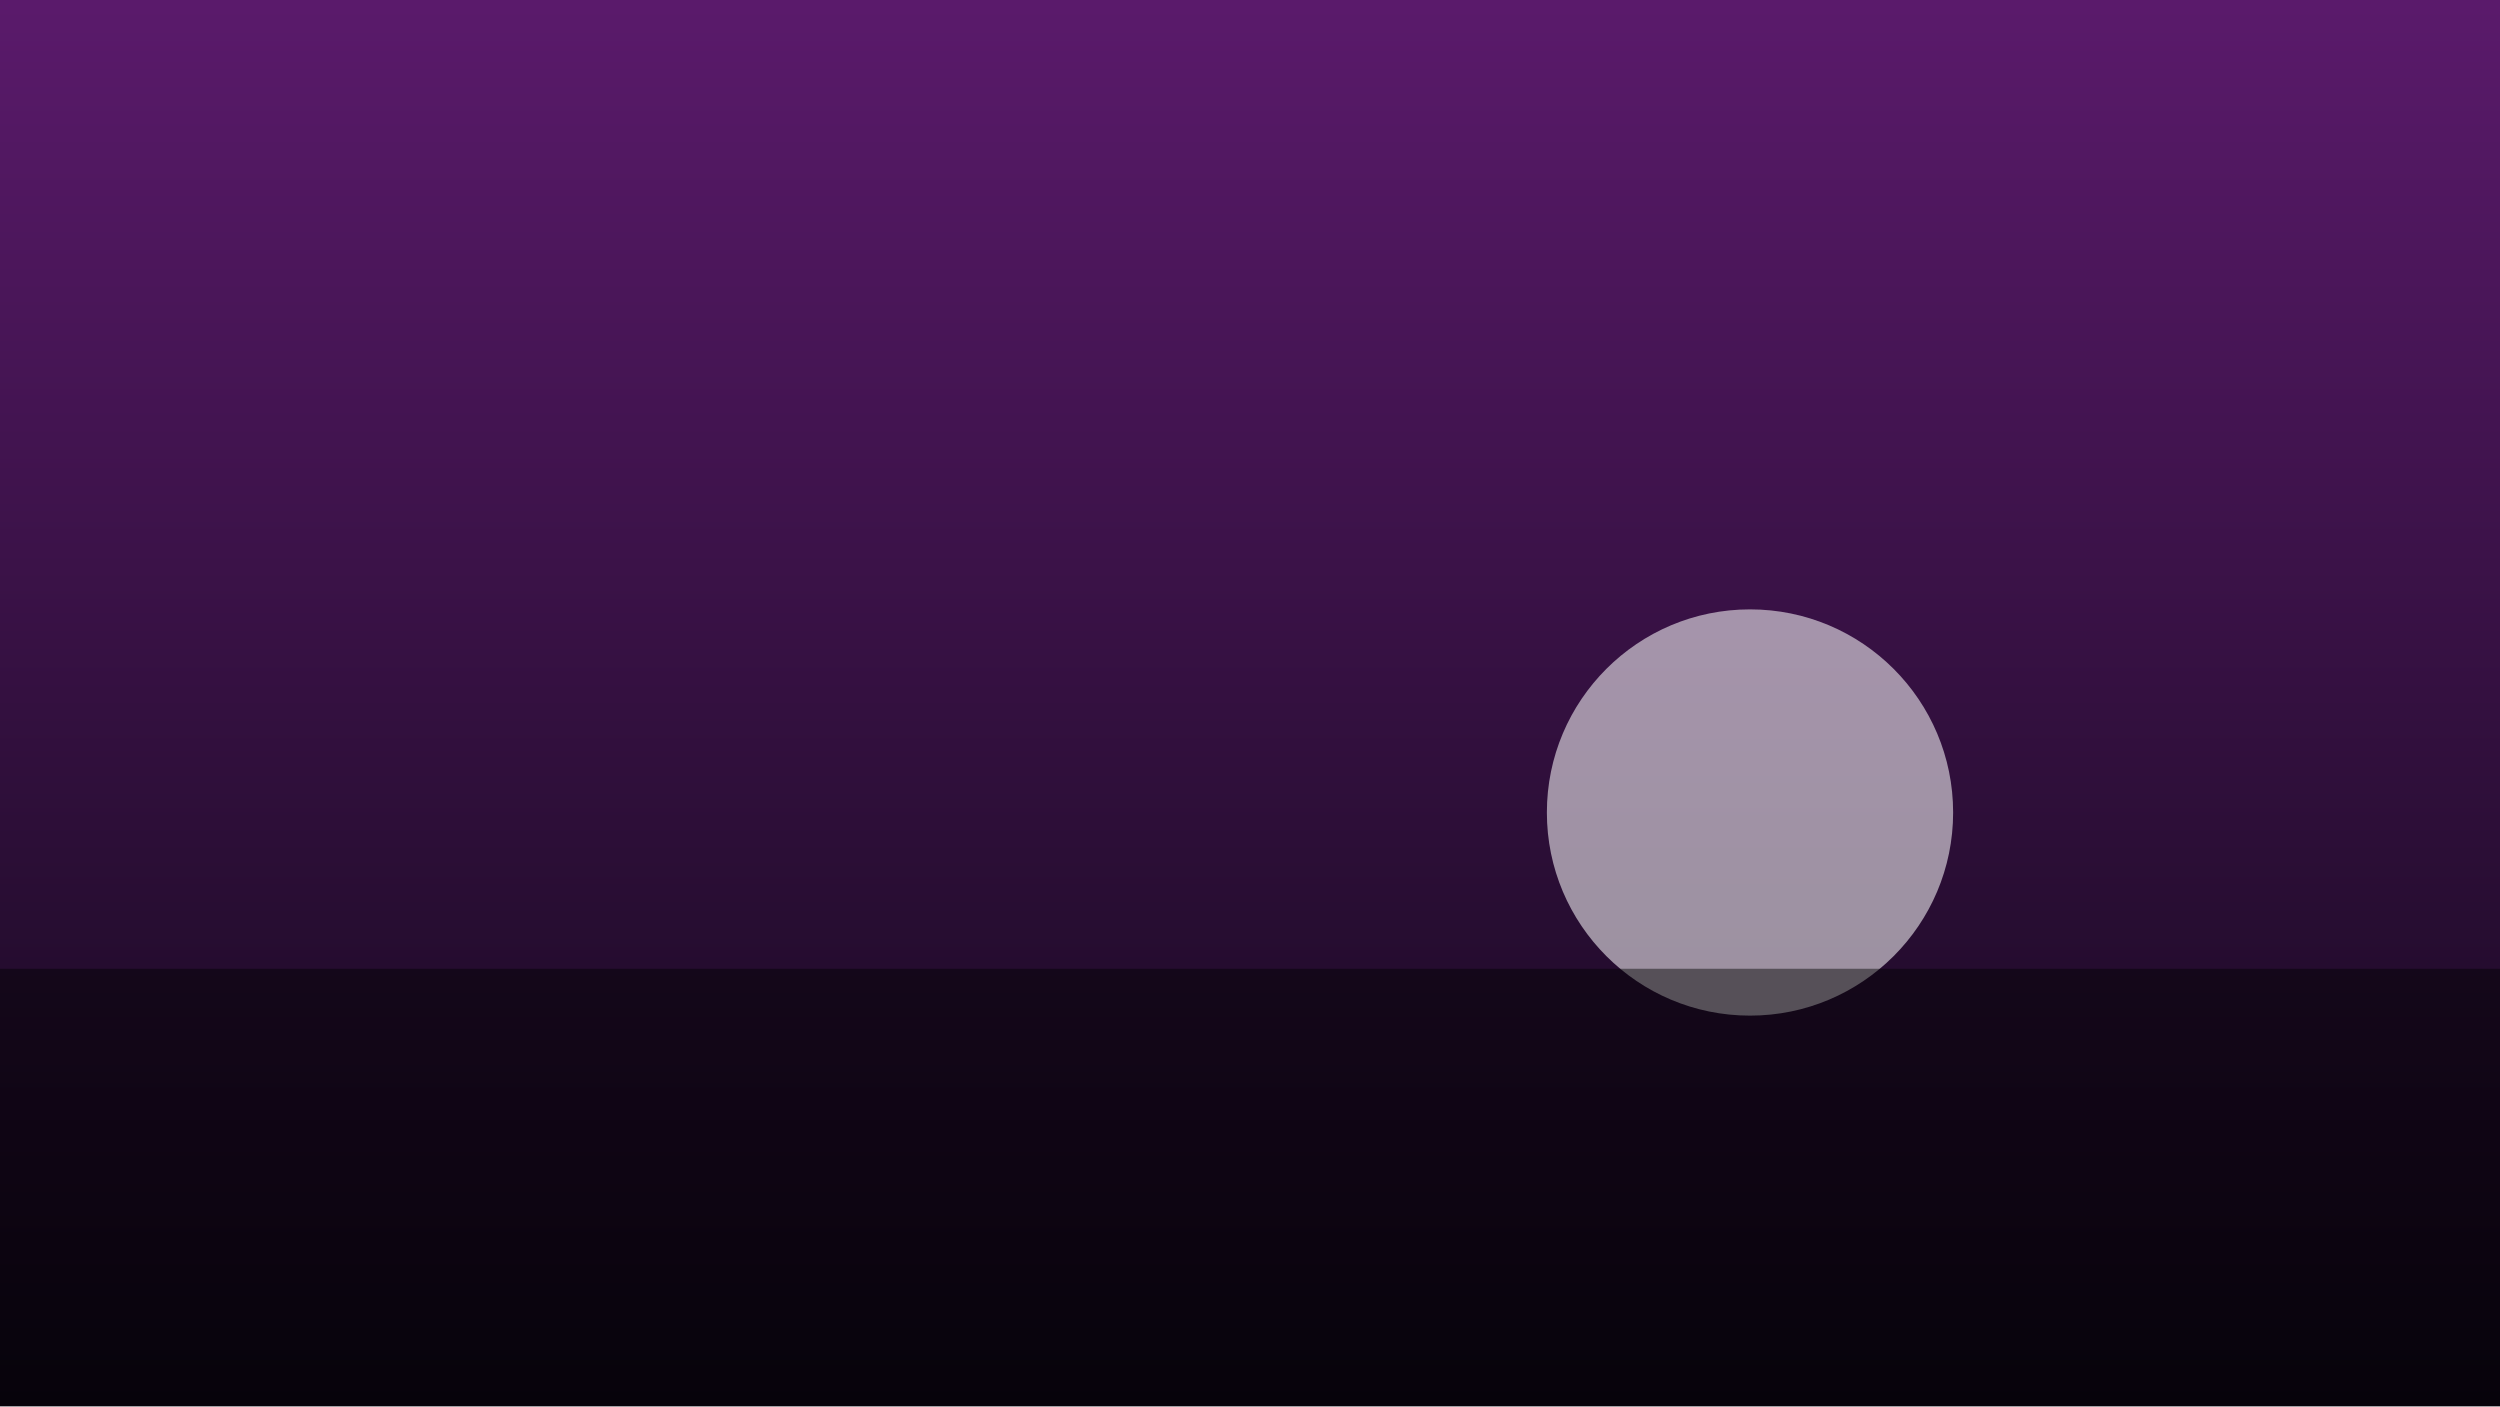
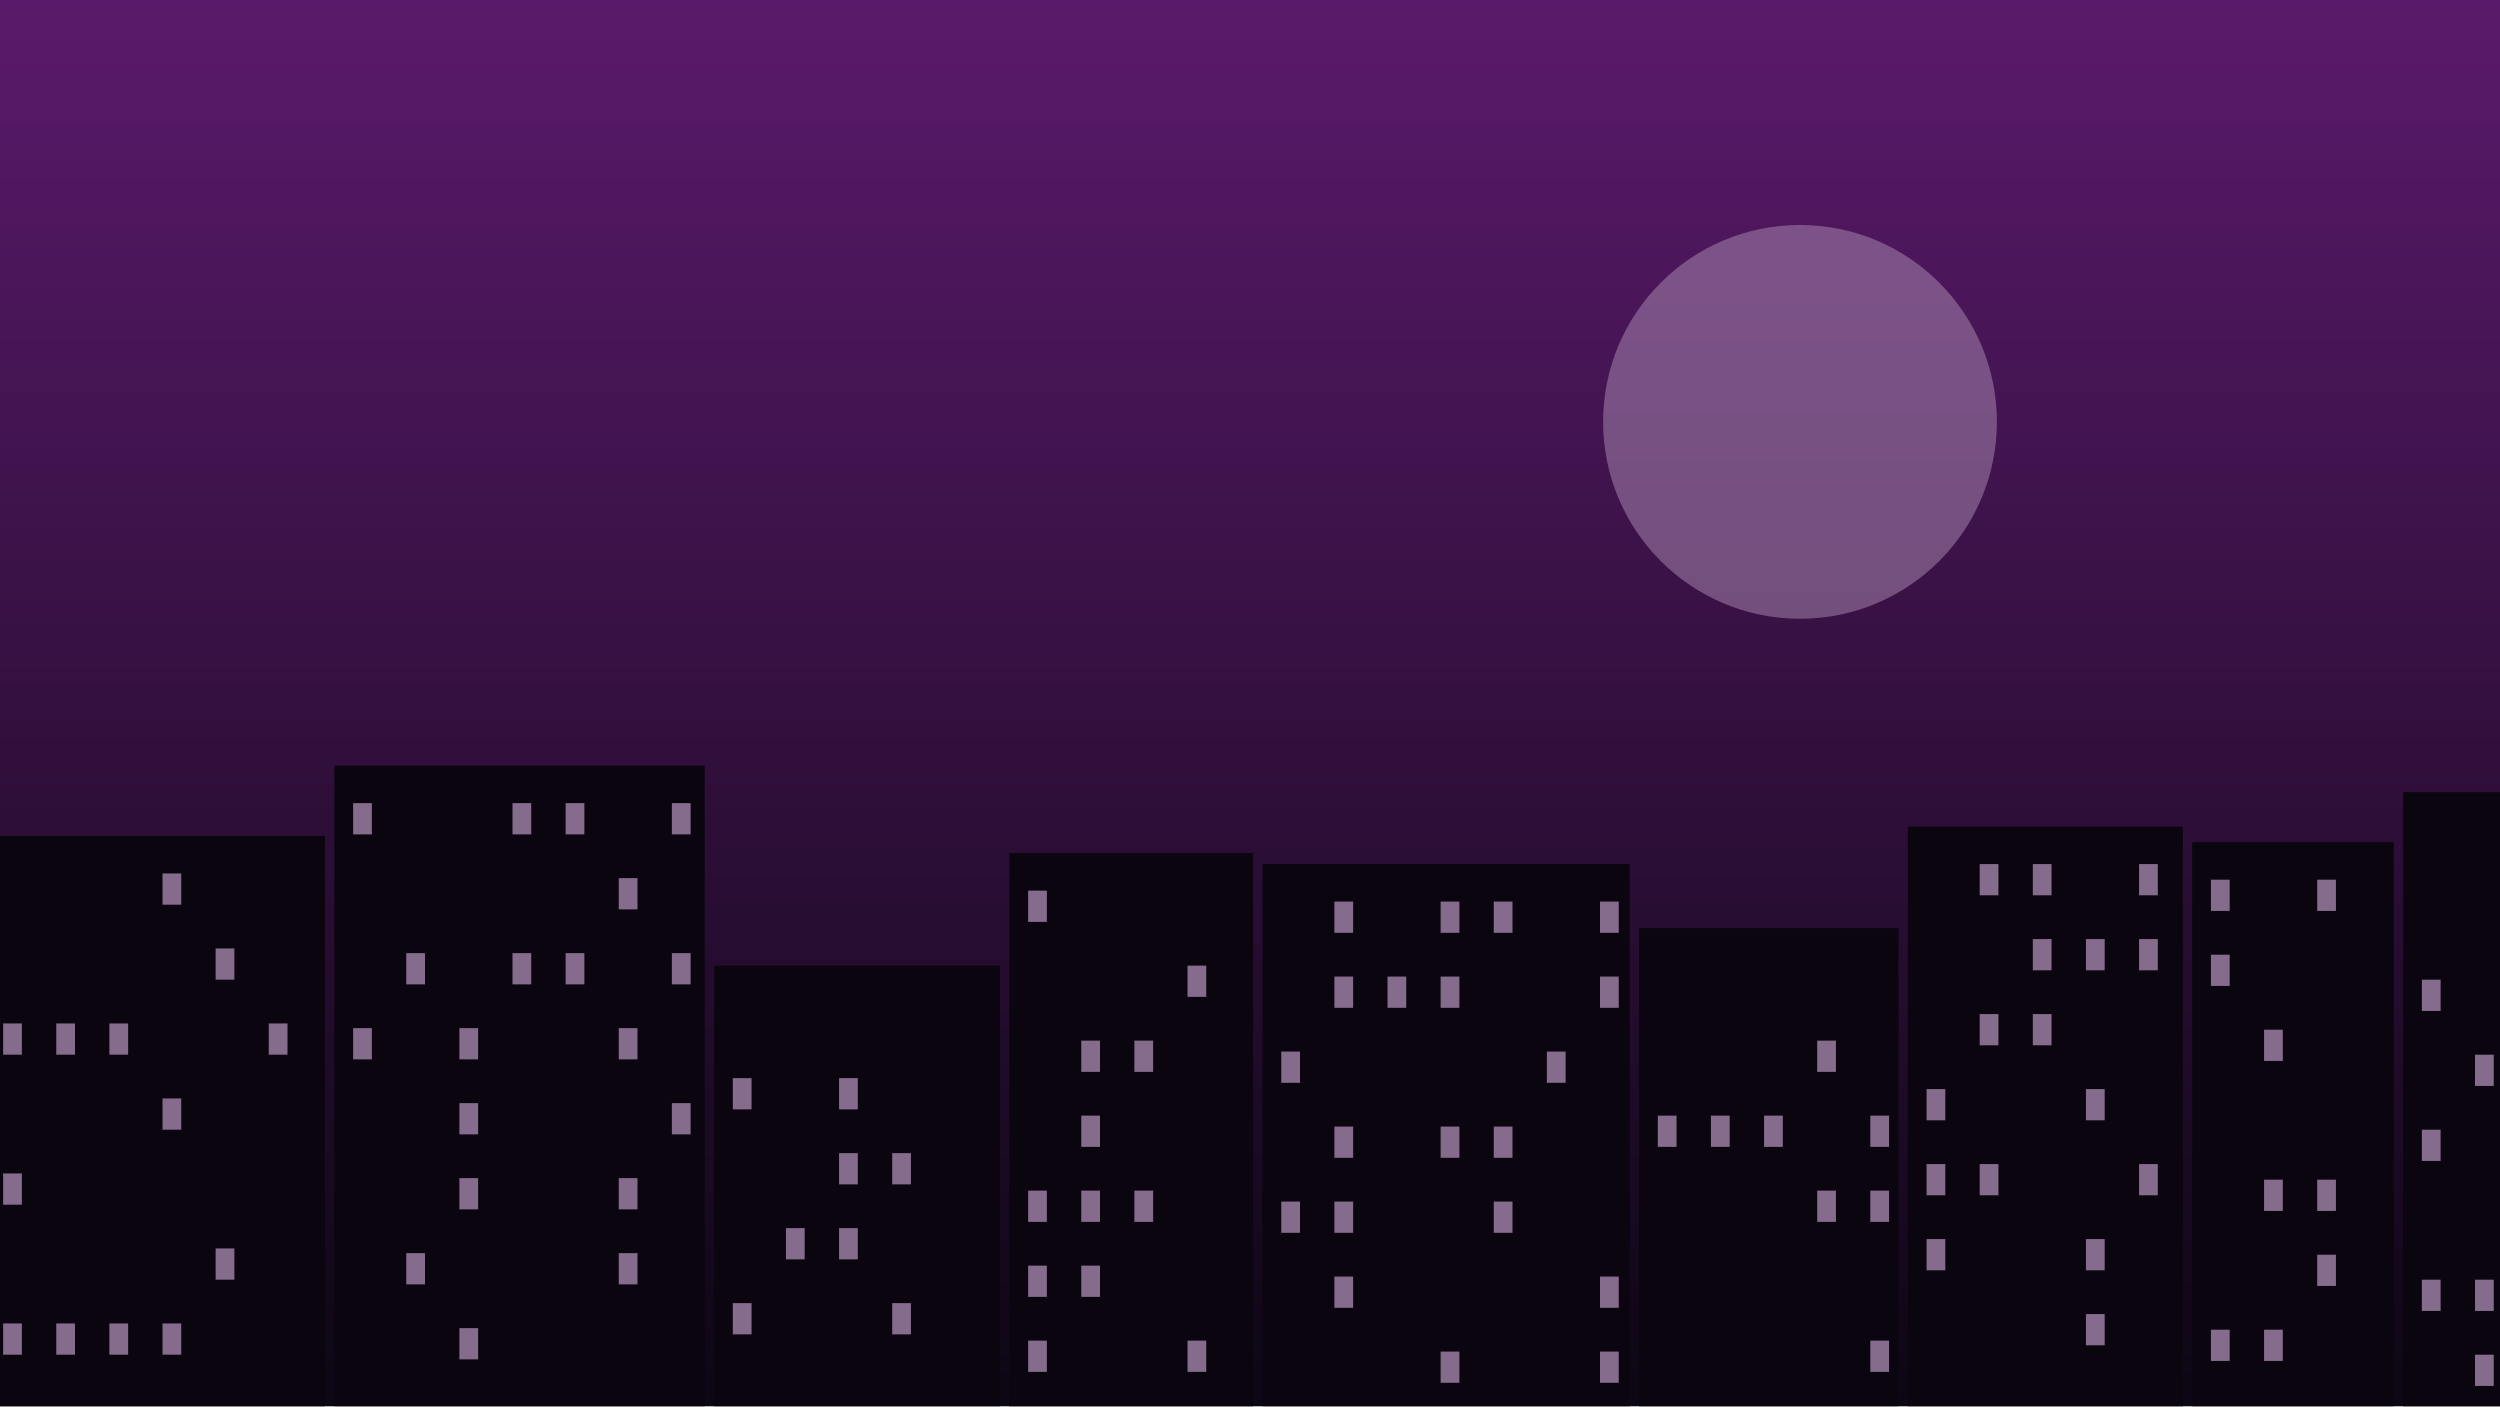
<svg xmlns="http://www.w3.org/2000/svg" viewBox="0 0 1600 900">
  <defs>
    <linearGradient id="g" x1="0" y1="0" x2="0" y2="1">
      <stop stop-color="#5a1a6b" />
      <stop offset="1" stop-color="#0d0614" />
    </linearGradient>
+     <linearGradient id="s" x1="0" y1="0" x2="0" y2="1">
+       <stop offset=".45" stop-color="#000" stop-opacity="0" />
+       <stop offset="1" stop-color="#000" stop-opacity=".8" />
+     </linearGradient>
  </defs>
  <rect width="1600" height="900" fill="url(#g)" />
-   <circle cx="1120" cy="520" r="130" fill="#fff" opacity=".55" />
-   <rect y="620" width="1600" height="280" fill="#000" opacity=".45" />
+   <circle cx="1152" cy="270" r="126" fill="#ad8db5" opacity=".5" />
+   <rect x="-10" y="535" width="218" height="365" fill="#0a050f" />
+   <rect x="104" y="559" width="12" height="20" fill="#ad8db5" opacity=".75" />
+   <rect x="138" y="607" width="12" height="20" fill="#ad8db5" opacity=".75" />
+   <rect x="2" y="655" width="12" height="20" fill="#ad8db5" opacity=".75" />
+   <rect x="36" y="655" width="12" height="20" fill="#ad8db5" opacity=".75" />
+   <rect x="70" y="655" width="12" height="20" fill="#ad8db5" opacity=".75" />
+   <rect x="172" y="655" width="12" height="20" fill="#ad8db5" opacity=".75" />
+   <rect x="104" y="703" width="12" height="20" fill="#ad8db5" opacity=".75" />
+   <rect x="2" y="751" width="12" height="20" fill="#ad8db5" opacity=".75" />
+   <rect x="138" y="799" width="12" height="20" fill="#ad8db5" opacity=".75" />
+   <rect x="2" y="847" width="12" height="20" fill="#ad8db5" opacity=".75" />
+   <rect x="36" y="847" width="12" height="20" fill="#ad8db5" opacity=".75" />
+   <rect x="70" y="847" width="12" height="20" fill="#ad8db5" opacity=".75" />
+   <rect x="104" y="847" width="12" height="20" fill="#ad8db5" opacity=".75" />
+   <rect x="214" y="490" width="237" height="410" fill="#0a050f" />
+   <rect x="226" y="514" width="12" height="20" fill="#ad8db5" opacity=".75" />
+   <rect x="328" y="514" width="12" height="20" fill="#ad8db5" opacity=".75" />
+   <rect x="362" y="514" width="12" height="20" fill="#ad8db5" opacity=".75" />
+   <rect x="430" y="514" width="12" height="20" fill="#ad8db5" opacity=".75" />
+   <rect x="396" y="562" width="12" height="20" fill="#ad8db5" opacity=".75" />
+   <rect x="260" y="610" width="12" height="20" fill="#ad8db5" opacity=".75" />
+   <rect x="328" y="610" width="12" height="20" fill="#ad8db5" opacity=".75" />
+   <rect x="362" y="610" width="12" height="20" fill="#ad8db5" opacity=".75" />
+   <rect x="430" y="610" width="12" height="20" fill="#ad8db5" opacity=".75" />
+   <rect x="226" y="658" width="12" height="20" fill="#ad8db5" opacity=".75" />
+   <rect x="294" y="658" width="12" height="20" fill="#ad8db5" opacity=".75" />
+   <rect x="396" y="658" width="12" height="20" fill="#ad8db5" opacity=".75" />
+   <rect x="294" y="706" width="12" height="20" fill="#ad8db5" opacity=".75" />
+   <rect x="430" y="706" width="12" height="20" fill="#ad8db5" opacity=".75" />
+   <rect x="294" y="754" width="12" height="20" fill="#ad8db5" opacity=".75" />
+   <rect x="396" y="754" width="12" height="20" fill="#ad8db5" opacity=".75" />
+   <rect x="260" y="802" width="12" height="20" fill="#ad8db5" opacity=".75" />
+   <rect x="396" y="802" width="12" height="20" fill="#ad8db5" opacity=".75" />
+   <rect x="294" y="850" width="12" height="20" fill="#ad8db5" opacity=".75" />
+   <rect x="457" y="618" width="183" height="282" fill="#0a050f" />
+   <rect x="469" y="690" width="12" height="20" fill="#ad8db5" opacity=".75" />
+   <rect x="537" y="690" width="12" height="20" fill="#ad8db5" opacity=".75" />
+   <rect x="537" y="738" width="12" height="20" fill="#ad8db5" opacity=".75" />
+   <rect x="571" y="738" width="12" height="20" fill="#ad8db5" opacity=".75" />
+   <rect x="503" y="786" width="12" height="20" fill="#ad8db5" opacity=".75" />
+   <rect x="537" y="786" width="12" height="20" fill="#ad8db5" opacity=".75" />
+   <rect x="469" y="834" width="12" height="20" fill="#ad8db5" opacity=".75" />
+   <rect x="571" y="834" width="12" height="20" fill="#ad8db5" opacity=".75" />
+   <rect x="646" y="546" width="156" height="354" fill="#0a050f" />
+   <rect x="658" y="570" width="12" height="20" fill="#ad8db5" opacity=".75" />
+   <rect x="760" y="618" width="12" height="20" fill="#ad8db5" opacity=".75" />
+   <rect x="692" y="666" width="12" height="20" fill="#ad8db5" opacity=".75" />
+   <rect x="726" y="666" width="12" height="20" fill="#ad8db5" opacity=".75" />
+   <rect x="692" y="714" width="12" height="20" fill="#ad8db5" opacity=".75" />
+   <rect x="658" y="762" width="12" height="20" fill="#ad8db5" opacity=".75" />
+   <rect x="692" y="762" width="12" height="20" fill="#ad8db5" opacity=".75" />
+   <rect x="726" y="762" width="12" height="20" fill="#ad8db5" opacity=".75" />
+   <rect x="658" y="810" width="12" height="20" fill="#ad8db5" opacity=".75" />
+   <rect x="692" y="810" width="12" height="20" fill="#ad8db5" opacity=".75" />
+   <rect x="658" y="858" width="12" height="20" fill="#ad8db5" opacity=".75" />
+   <rect x="760" y="858" width="12" height="20" fill="#ad8db5" opacity=".75" />
+   <rect x="808" y="553" width="235" height="347" fill="#0a050f" />
+   <rect x="854" y="577" width="12" height="20" fill="#ad8db5" opacity=".75" />
+   <rect x="922" y="577" width="12" height="20" fill="#ad8db5" opacity=".75" />
+   <rect x="956" y="577" width="12" height="20" fill="#ad8db5" opacity=".75" />
+   <rect x="1024" y="577" width="12" height="20" fill="#ad8db5" opacity=".75" />
+   <rect x="854" y="625" width="12" height="20" fill="#ad8db5" opacity=".75" />
+   <rect x="888" y="625" width="12" height="20" fill="#ad8db5" opacity=".75" />
+   <rect x="922" y="625" width="12" height="20" fill="#ad8db5" opacity=".75" />
+   <rect x="1024" y="625" width="12" height="20" fill="#ad8db5" opacity=".75" />
+   <rect x="820" y="673" width="12" height="20" fill="#ad8db5" opacity=".75" />
+   <rect x="990" y="673" width="12" height="20" fill="#ad8db5" opacity=".75" />
+   <rect x="854" y="721" width="12" height="20" fill="#ad8db5" opacity=".75" />
+   <rect x="922" y="721" width="12" height="20" fill="#ad8db5" opacity=".75" />
+   <rect x="956" y="721" width="12" height="20" fill="#ad8db5" opacity=".75" />
+   <rect x="820" y="769" width="12" height="20" fill="#ad8db5" opacity=".75" />
+   <rect x="854" y="769" width="12" height="20" fill="#ad8db5" opacity=".75" />
+   <rect x="956" y="769" width="12" height="20" fill="#ad8db5" opacity=".75" />
+   <rect x="854" y="817" width="12" height="20" fill="#ad8db5" opacity=".75" />
+   <rect x="1024" y="817" width="12" height="20" fill="#ad8db5" opacity=".75" />
+   <rect x="922" y="865" width="12" height="20" fill="#ad8db5" opacity=".75" />
+   <rect x="1024" y="865" width="12" height="20" fill="#ad8db5" opacity=".75" />
+   <rect x="1049" y="594" width="166" height="306" fill="#0a050f" />
+   <rect x="1163" y="666" width="12" height="20" fill="#ad8db5" opacity=".75" />
+   <rect x="1061" y="714" width="12" height="20" fill="#ad8db5" opacity=".75" />
+   <rect x="1095" y="714" width="12" height="20" fill="#ad8db5" opacity=".75" />
+   <rect x="1129" y="714" width="12" height="20" fill="#ad8db5" opacity=".75" />
+   <rect x="1197" y="714" width="12" height="20" fill="#ad8db5" opacity=".75" />
+   <rect x="1163" y="762" width="12" height="20" fill="#ad8db5" opacity=".75" />
+   <rect x="1197" y="762" width="12" height="20" fill="#ad8db5" opacity=".75" />
+   <rect x="1197" y="858" width="12" height="20" fill="#ad8db5" opacity=".75" />
+   <rect x="1221" y="529" width="176" height="371" fill="#0a050f" />
+   <rect x="1267" y="553" width="12" height="20" fill="#ad8db5" opacity=".75" />
+   <rect x="1301" y="553" width="12" height="20" fill="#ad8db5" opacity=".75" />
+   <rect x="1369" y="553" width="12" height="20" fill="#ad8db5" opacity=".75" />
+   <rect x="1301" y="601" width="12" height="20" fill="#ad8db5" opacity=".75" />
+   <rect x="1335" y="601" width="12" height="20" fill="#ad8db5" opacity=".75" />
+   <rect x="1369" y="601" width="12" height="20" fill="#ad8db5" opacity=".75" />
+   <rect x="1267" y="649" width="12" height="20" fill="#ad8db5" opacity=".75" />
+   <rect x="1301" y="649" width="12" height="20" fill="#ad8db5" opacity=".75" />
+   <rect x="1233" y="697" width="12" height="20" fill="#ad8db5" opacity=".75" />
+   <rect x="1335" y="697" width="12" height="20" fill="#ad8db5" opacity=".75" />
+   <rect x="1233" y="745" width="12" height="20" fill="#ad8db5" opacity=".75" />
+   <rect x="1267" y="745" width="12" height="20" fill="#ad8db5" opacity=".75" />
+   <rect x="1369" y="745" width="12" height="20" fill="#ad8db5" opacity=".75" />
+   <rect x="1233" y="793" width="12" height="20" fill="#ad8db5" opacity=".75" />
+   <rect x="1335" y="793" width="12" height="20" fill="#ad8db5" opacity=".75" />
+   <rect x="1335" y="841" width="12" height="20" fill="#ad8db5" opacity=".75" />
+   <rect x="1403" y="539" width="129" height="361" fill="#0a050f" />
+   <rect x="1415" y="563" width="12" height="20" fill="#ad8db5" opacity=".75" />
+   <rect x="1483" y="563" width="12" height="20" fill="#ad8db5" opacity=".75" />
+   <rect x="1415" y="611" width="12" height="20" fill="#ad8db5" opacity=".75" />
+   <rect x="1449" y="659" width="12" height="20" fill="#ad8db5" opacity=".75" />
+   <rect x="1449" y="755" width="12" height="20" fill="#ad8db5" opacity=".75" />
+   <rect x="1483" y="755" width="12" height="20" fill="#ad8db5" opacity=".75" />
+   <rect x="1483" y="803" width="12" height="20" fill="#ad8db5" opacity=".75" />
+   <rect x="1415" y="851" width="12" height="20" fill="#ad8db5" opacity=".75" />
+   <rect x="1449" y="851" width="12" height="20" fill="#ad8db5" opacity=".75" />
+   <rect x="1538" y="507" width="206" height="393" fill="#0a050f" />
+   <rect x="1618" y="531" width="12" height="20" fill="#ad8db5" opacity=".75" />
+   <rect x="1652" y="531" width="12" height="20" fill="#ad8db5" opacity=".75" />
+   <rect x="1686" y="579" width="12" height="20" fill="#ad8db5" opacity=".75" />
+   <rect x="1720" y="579" width="12" height="20" fill="#ad8db5" opacity=".75" />
+   <rect x="1550" y="627" width="12" height="20" fill="#ad8db5" opacity=".75" />
+   <rect x="1584" y="675" width="12" height="20" fill="#ad8db5" opacity=".75" />
+   <rect x="1652" y="675" width="12" height="20" fill="#ad8db5" opacity=".75" />
+   <rect x="1550" y="723" width="12" height="20" fill="#ad8db5" opacity=".75" />
+   <rect x="1652" y="723" width="12" height="20" fill="#ad8db5" opacity=".75" />
+   <rect x="1652" y="771" width="12" height="20" fill="#ad8db5" opacity=".75" />
+   <rect x="1720" y="771" width="12" height="20" fill="#ad8db5" opacity=".75" />
+   <rect x="1550" y="819" width="12" height="20" fill="#ad8db5" opacity=".75" />
+   <rect x="1584" y="819" width="12" height="20" fill="#ad8db5" opacity=".75" />
+   <rect x="1652" y="819" width="12" height="20" fill="#ad8db5" opacity=".75" />
+   <rect x="1584" y="867" width="12" height="20" fill="#ad8db5" opacity=".75" />
+   <rect x="1652" y="867" width="12" height="20" fill="#ad8db5" opacity=".75" />
+   <rect x="1686" y="867" width="12" height="20" fill="#ad8db5" opacity=".75" />
</svg>
